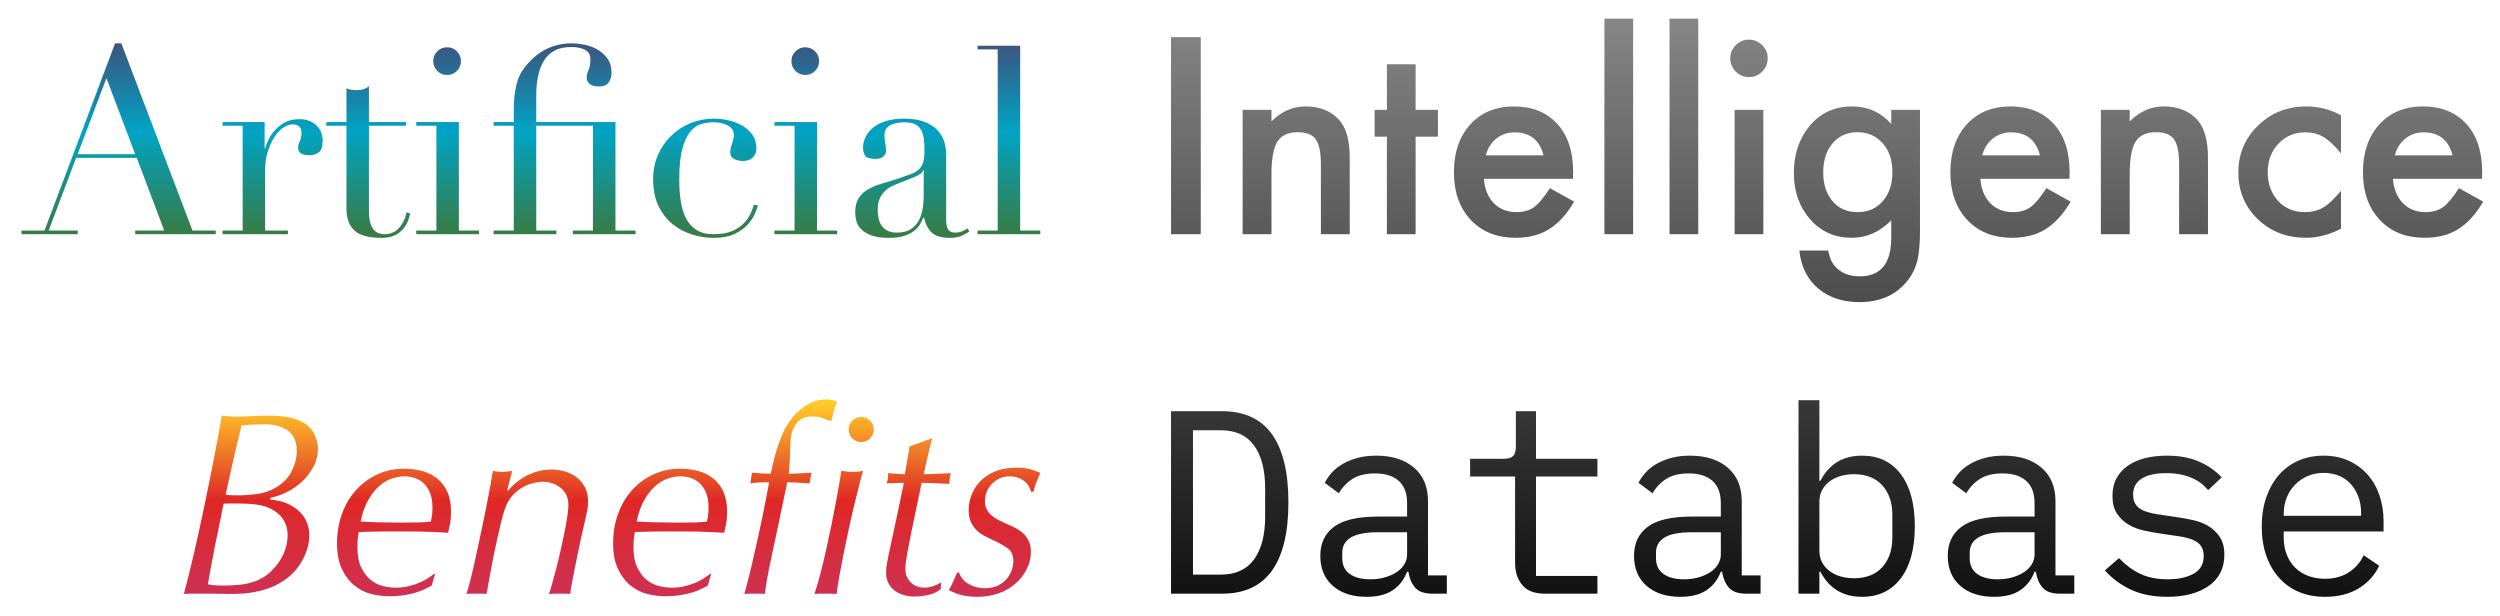
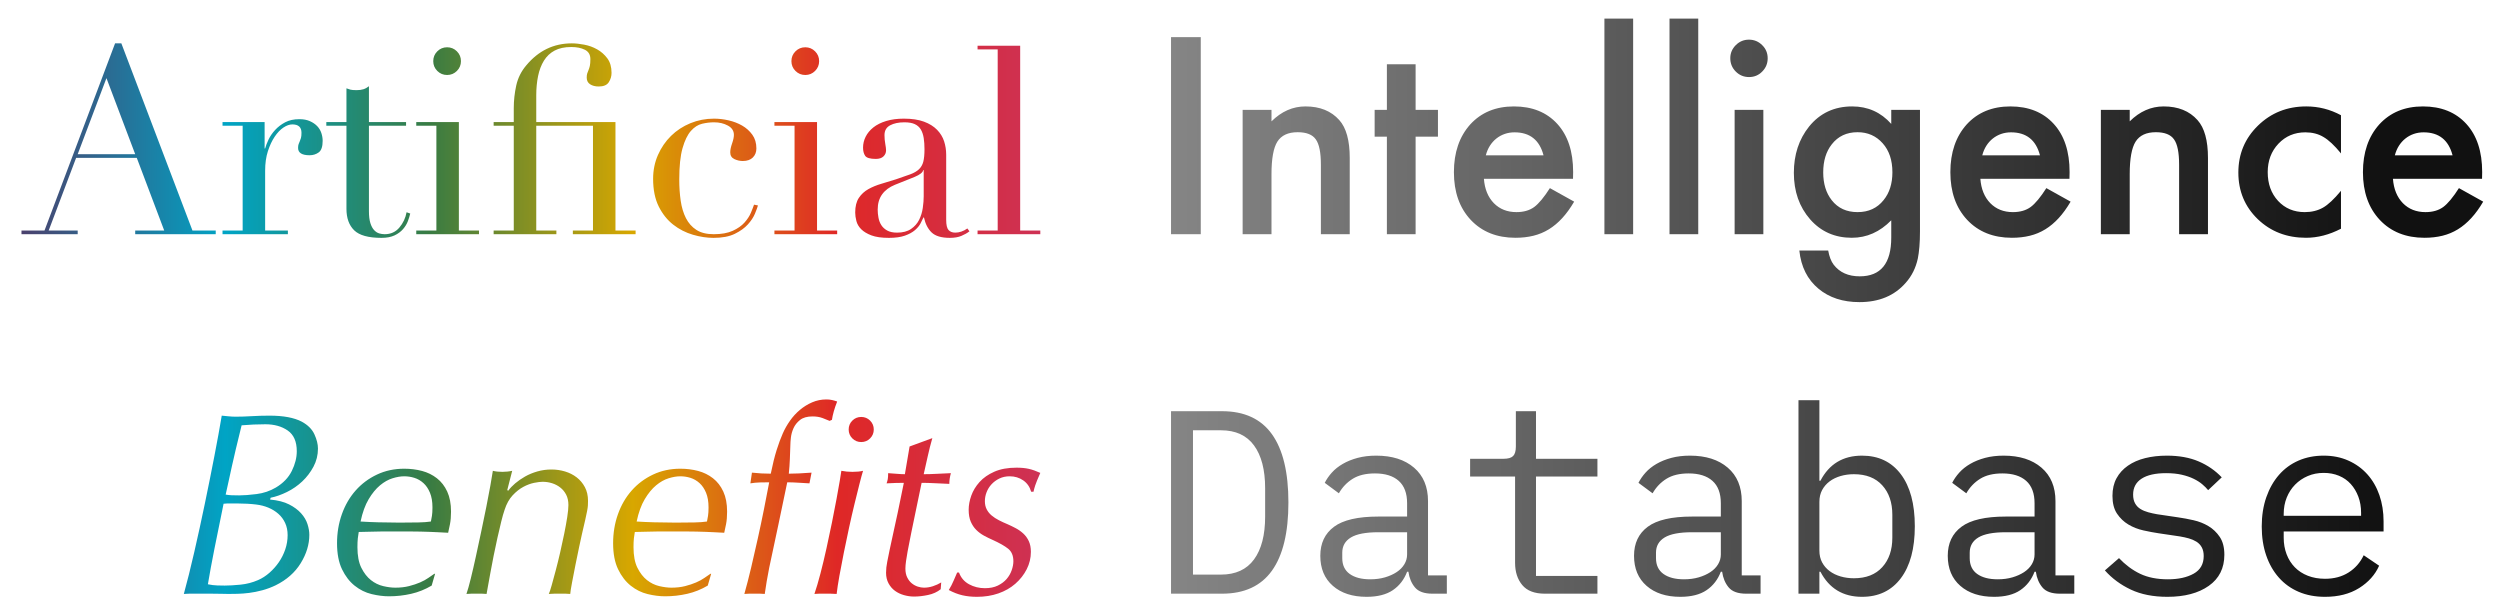
<svg xmlns="http://www.w3.org/2000/svg" width="459" height="113" viewBox="-191 -43 459 113" role="img" aria-labelledby="aibd-wordmark-title">
  <defs>
-     <linearGradient id="color" gradientUnits="userSpaceOnUse" x1="0" y1="-39" x2="0" y2="67">
+     <linearGradient id="color" gradientUnits="userSpaceOnUse" x1="-187" y1="0" x2="0" y2="0">
      <stop offset="0" stop-color="#4b416d" />
-       <stop offset=".19" stop-color="#00a4c5" />
-       <stop offset=".37" stop-color="#387b43" />
-       <stop offset=".66" stop-color="#ffcc27" />
-       <stop offset=".83" stop-color="#df2826" />
+       <stop offset=".2" stop-color="#00a4c5" />
+       <stop offset=".4" stop-color="#387b43" />
+       <stop offset=".6" stop-color="#d8a700" />
+       <stop offset=".8" stop-color="#df2826" />
      <stop offset="1" stop-color="#ce3154" />
    </linearGradient>
-     <linearGradient id="gray" gradientUnits="userSpaceOnUse" x1="0" y1="-39" x2="0" y2="67">
+     <linearGradient id="gray" gradientUnits="userSpaceOnUse" x1="24" y1="0" x2="247" y2="0">
      <stop offset="0" stop-color="#858585" />
      <stop offset="1" stop-color="#111111" />
    </linearGradient>
  </defs>
  <path fill="url(#color)" d="M-171.456 -28.656 -176.736 -14.688H-166.176ZM-187.056 -0.672H-182.832L-169.872 -35.04H-168.72L-155.664 -0.672H-151.392V0H-166.176V-0.672H-160.848L-165.888 -14.016H-177.024L-182.064 -0.672H-176.736V0H-187.056ZM-150.144 -0.672H-146.448V-19.92H-150.144V-20.592H-142.416V-15.744H-142.32Q-142.128 -16.464 -141.696 -17.376Q-141.264 -18.288 -140.496 -19.128Q-139.728 -19.968 -138.648 -20.544Q-137.568 -21.12 -136.032 -21.12Q-134.928 -21.12 -134.112 -20.76Q-133.296 -20.4 -132.768 -19.848Q-132.24 -19.296 -132 -18.576Q-131.76 -17.856 -131.76 -17.136Q-131.76 -15.552 -132.48 -15.024Q-133.2 -14.496 -134.16 -14.496Q-136.272 -14.496 -136.272 -15.84Q-136.272 -16.272 -136.176 -16.536Q-136.08 -16.8 -135.96 -17.064Q-135.84 -17.328 -135.744 -17.664Q-135.648 -18 -135.648 -18.624Q-135.648 -20.16 -137.328 -20.16Q-138.096 -20.16 -138.96 -19.584Q-139.824 -19.008 -140.568 -17.904Q-141.312 -16.8 -141.816 -15.24Q-142.32 -13.68 -142.32 -11.664V-0.672H-138.144V0H-150.144ZM-131.088 -20.592H-127.392V-26.784Q-127.008 -26.64 -126.672 -26.544Q-126.336 -26.448 -125.52 -26.448Q-124.8 -26.448 -124.272 -26.616Q-123.744 -26.784 -123.264 -27.168V-20.592H-116.448V-19.92H-123.264V-4.224Q-123.264 -2.88 -123 -2.04Q-122.736 -1.2 -122.304 -0.744Q-121.872 -0.288 -121.368 -0.144Q-120.864 0 -120.384 0Q-118.704 0 -117.672 -1.224Q-116.64 -2.448 -116.352 -4.032L-115.68 -3.792Q-115.824 -3.168 -116.112 -2.4Q-116.4 -1.632 -117 -0.936Q-117.6 -0.24 -118.56 0.216Q-119.52 0.672 -120.96 0.672Q-124.56 0.672 -125.976 -0.72Q-127.392 -2.112 -127.392 -4.656V-19.92H-131.088ZM-111.456 -31.776Q-111.456 -32.832 -110.712 -33.576Q-109.968 -34.32 -108.912 -34.32Q-107.856 -34.32 -107.112 -33.576Q-106.368 -32.832 -106.368 -31.776Q-106.368 -30.72 -107.112 -29.976Q-107.856 -29.232 -108.912 -29.232Q-109.968 -29.232 -110.712 -29.976Q-111.456 -30.72 -111.456 -31.776ZM-114.576 -0.672H-110.88V-19.92H-114.576V-20.592H-106.752V-0.672H-103.056V0H-114.576ZM-100.368 -20.592H-96.672V-23.136Q-96.672 -25.248 -96.216 -27.312Q-95.76 -29.376 -94.368 -31.008Q-91.008 -35.04 -86.016 -35.04Q-85.008 -35.04 -83.736 -34.8Q-82.464 -34.56 -81.36 -33.936Q-80.256 -33.312 -79.488 -32.28Q-78.72 -31.248 -78.72 -29.616Q-78.72 -28.704 -79.224 -27.912Q-79.728 -27.12 -81.072 -27.12Q-82.032 -27.12 -82.656 -27.528Q-83.28 -27.936 -83.28 -28.752Q-83.28 -29.232 -83.184 -29.52Q-83.088 -29.808 -82.944 -30.144Q-82.8 -30.48 -82.704 -30.912Q-82.608 -31.344 -82.608 -32.16Q-82.608 -33.36 -83.616 -33.864Q-84.624 -34.368 -86.112 -34.368Q-87.936 -34.368 -89.16 -33.72Q-90.384 -33.072 -91.128 -31.872Q-91.872 -30.672 -92.208 -29.04Q-92.544 -27.408 -92.544 -25.488V-20.592H-78V-0.672H-74.304V0H-85.824V-0.672H-82.128V-19.92H-92.544V-0.672H-88.848V0H-100.368V-0.672H-96.672V-19.92H-100.368ZM-51.84 -5.28Q-51.984 -4.752 -52.392 -3.768Q-52.8 -2.784 -53.688 -1.8Q-54.576 -0.816 -56.088 -0.072Q-57.6 0.672 -60 0.672Q-61.824 0.672 -63.792 0.096Q-65.76 -0.48 -67.392 -1.752Q-69.024 -3.024 -70.056 -5.088Q-71.088 -7.152 -71.088 -10.176Q-71.088 -12.528 -70.2 -14.544Q-69.312 -16.56 -67.8 -18.048Q-66.288 -19.536 -64.248 -20.376Q-62.208 -21.216 -59.904 -21.216Q-58.608 -21.216 -57.24 -20.904Q-55.872 -20.592 -54.744 -19.944Q-53.616 -19.296 -52.872 -18.264Q-52.128 -17.232 -52.128 -15.744Q-52.128 -14.736 -52.776 -14.088Q-53.424 -13.44 -54.624 -13.44Q-55.44 -13.44 -56.184 -13.8Q-56.928 -14.16 -56.928 -15.024Q-56.928 -15.696 -56.592 -16.656Q-56.256 -17.616 -56.256 -18.24Q-56.256 -19.344 -57.36 -19.944Q-58.464 -20.544 -59.904 -20.544Q-60.96 -20.544 -62.088 -20.28Q-63.216 -20.016 -64.152 -18.96Q-65.088 -17.904 -65.688 -15.792Q-66.288 -13.68 -66.288 -10.032Q-66.288 -7.968 -66.024 -6.144Q-65.76 -4.32 -65.064 -2.952Q-64.368 -1.584 -63.144 -0.792Q-61.92 0 -59.952 0Q-57.84 0 -56.472 -0.624Q-55.104 -1.248 -54.312 -2.136Q-53.52 -3.024 -53.136 -3.936Q-52.752 -4.848 -52.56 -5.424ZM-45.696 -31.776Q-45.696 -32.832 -44.952 -33.576Q-44.208 -34.32 -43.152 -34.32Q-42.096 -34.32 -41.352 -33.576Q-40.608 -32.832 -40.608 -31.776Q-40.608 -30.72 -41.352 -29.976Q-42.096 -29.232 -43.152 -29.232Q-44.208 -29.232 -44.952 -29.976Q-45.696 -30.72 -45.696 -31.776ZM-48.816 -0.672H-45.12V-19.92H-48.816V-20.592H-40.992V-0.672H-37.296V0H-48.816ZM-21.408 -11.76H-21.504Q-21.6 -11.136 -23.088 -10.512L-26.688 -9.072Q-28.224 -8.448 -29.04 -7.32Q-29.856 -6.192 -29.856 -4.512Q-29.856 -3.792 -29.712 -3.024Q-29.568 -2.256 -29.184 -1.656Q-28.8 -1.056 -28.104 -0.672Q-27.408 -0.288 -26.304 -0.288Q-24.72 -0.288 -23.736 -0.96Q-22.752 -1.632 -22.248 -2.64Q-21.744 -3.648 -21.576 -4.824Q-21.408 -6 -21.408 -6.96ZM-13.008 -0.528Q-13.632 -0.048 -14.496 0.312Q-15.36 0.672 -16.608 0.672Q-18.912 0.672 -19.944 -0.312Q-20.976 -1.296 -21.36 -3.072H-21.456Q-21.648 -2.64 -21.984 -1.992Q-22.32 -1.344 -23.016 -0.744Q-23.712 -0.144 -24.864 0.264Q-26.016 0.672 -27.792 0.672Q-29.808 0.672 -31.008 0.216Q-32.208 -0.24 -32.88 -0.912Q-33.552 -1.584 -33.768 -2.424Q-33.984 -3.264 -33.984 -3.984Q-33.984 -5.664 -33.312 -6.672Q-32.64 -7.68 -31.56 -8.28Q-30.48 -8.88 -29.16 -9.264Q-27.84 -9.648 -26.496 -10.08Q-24.912 -10.608 -23.88 -10.992Q-22.848 -11.376 -22.272 -11.928Q-21.696 -12.48 -21.48 -13.32Q-21.264 -14.16 -21.264 -15.6Q-21.264 -16.752 -21.408 -17.664Q-21.552 -18.576 -21.936 -19.224Q-22.32 -19.872 -23.04 -20.208Q-23.76 -20.544 -24.96 -20.544Q-26.544 -20.544 -27.576 -19.992Q-28.608 -19.44 -28.608 -18.192Q-28.608 -17.376 -28.464 -16.584Q-28.32 -15.792 -28.32 -15.408Q-28.32 -14.736 -28.8 -14.28Q-29.28 -13.824 -30.192 -13.824Q-31.776 -13.824 -32.16 -14.4Q-32.544 -14.976 -32.544 -15.888Q-32.544 -16.944 -32.064 -17.904Q-31.584 -18.864 -30.648 -19.608Q-29.712 -20.352 -28.296 -20.784Q-26.88 -21.216 -25.056 -21.216Q-22.848 -21.216 -21.36 -20.664Q-19.872 -20.112 -18.96 -19.176Q-18.048 -18.24 -17.664 -17.064Q-17.28 -15.888 -17.28 -14.592V-2.64Q-17.28 -1.248 -16.848 -0.768Q-16.416 -0.288 -15.6 -0.288Q-15.072 -0.288 -14.496 -0.48Q-13.92 -0.672 -13.392 -1.056ZM-11.52 -0.672H-7.824V-33.936H-11.52V-34.608H-3.696V-0.672H-0V0H-11.52Z" />
  <path fill="url(#gray)" d="M29.461 -36.188V0H24V-36.188ZM37.148 -22.828H42.445V-20.719Q45.211 -23.461 48.68 -23.461Q52.664 -23.461 54.891 -20.953Q56.812 -18.82 56.812 -13.992V0H51.516V-12.75Q51.516 -16.125 50.578 -17.414Q49.664 -18.727 47.25 -18.727Q44.625 -18.727 43.523 -16.992Q42.445 -15.281 42.445 -11.016V0H37.148ZM68.906 -17.906V0H63.633V-17.906H61.383V-22.828H63.633V-31.195H68.906V-22.828H73.008V-17.906ZM97.805 -10.172H81.445Q81.656 -7.359 83.273 -5.695Q84.891 -4.055 87.422 -4.055Q89.391 -4.055 90.68 -4.992Q91.945 -5.93 93.562 -8.461L98.016 -5.977Q96.984 -4.219 95.836 -2.965Q94.688 -1.711 93.375 -0.902Q92.062 -0.094 90.539 0.281Q89.016 0.656 87.234 0.656Q82.125 0.656 79.031 -2.625Q75.938 -5.93 75.938 -11.391Q75.938 -16.805 78.938 -20.156Q81.961 -23.461 86.953 -23.461Q91.992 -23.461 94.922 -20.25Q97.828 -17.062 97.828 -11.414ZM92.391 -14.484Q91.289 -18.703 87.07 -18.703Q86.109 -18.703 85.266 -18.41Q84.422 -18.117 83.731 -17.566Q83.039 -17.016 82.547 -16.242Q82.055 -15.469 81.797 -14.484ZM108.844 -39.586V0H103.57V-39.586ZM120.797 -39.586V0H115.523V-39.586ZM132.75 -22.828V0H127.477V-22.828ZM126.68 -32.32Q126.68 -33.703 127.688 -34.711Q128.695 -35.719 130.102 -35.719Q131.531 -35.719 132.539 -34.711Q133.547 -33.727 133.547 -32.297Q133.547 -30.867 132.539 -29.859Q131.555 -28.852 130.125 -28.852Q128.695 -28.852 127.688 -29.859Q126.68 -30.867 126.68 -32.32ZM161.508 -0.539Q161.508 1.078 161.402 2.309Q161.297 3.539 161.109 4.477Q160.547 7.055 158.906 8.906Q155.812 12.469 150.398 12.469Q145.828 12.469 142.875 10.008Q139.828 7.477 139.359 3H144.656Q144.961 4.688 145.664 5.602Q147.305 7.734 150.445 7.734Q156.234 7.734 156.234 0.633V-2.555Q153.094 0.656 148.992 0.656Q144.328 0.656 141.352 -2.719Q138.352 -6.141 138.352 -11.273Q138.352 -16.266 141.141 -19.758Q144.141 -23.461 149.062 -23.461Q153.375 -23.461 156.234 -20.25V-22.828H161.508ZM156.445 -11.367Q156.445 -14.695 154.664 -16.688Q152.859 -18.727 150.047 -18.727Q147.047 -18.727 145.312 -16.5Q143.742 -14.508 143.742 -11.344Q143.742 -8.227 145.312 -6.234Q147.023 -4.055 150.047 -4.055Q153.07 -4.055 154.828 -6.258Q156.445 -8.25 156.445 -11.367ZM188.953 -10.172H172.594Q172.805 -7.359 174.422 -5.695Q176.039 -4.055 178.57 -4.055Q180.539 -4.055 181.828 -4.992Q183.094 -5.93 184.711 -8.461L189.164 -5.977Q188.133 -4.219 186.984 -2.965Q185.836 -1.711 184.523 -0.902Q183.211 -0.094 181.688 0.281Q180.164 0.656 178.383 0.656Q173.273 0.656 170.18 -2.625Q167.086 -5.93 167.086 -11.391Q167.086 -16.805 170.086 -20.156Q173.109 -23.461 178.102 -23.461Q183.141 -23.461 186.07 -20.25Q188.977 -17.062 188.977 -11.414ZM183.539 -14.484Q182.438 -18.703 178.219 -18.703Q177.258 -18.703 176.414 -18.41Q175.57 -18.117 174.879 -17.566Q174.188 -17.016 173.695 -16.242Q173.203 -15.469 172.945 -14.484ZM194.719 -22.828H200.016V-20.719Q202.781 -23.461 206.25 -23.461Q210.234 -23.461 212.461 -20.953Q214.383 -18.82 214.383 -13.992V0H209.086V-12.75Q209.086 -16.125 208.148 -17.414Q207.234 -18.727 204.82 -18.727Q202.195 -18.727 201.094 -16.992Q200.016 -15.281 200.016 -11.016V0H194.719ZM238.805 -21.844V-14.836Q237 -17.039 235.57 -17.859Q234.164 -18.703 232.266 -18.703Q229.289 -18.703 227.32 -16.617Q225.352 -14.531 225.352 -11.391Q225.352 -8.18 227.25 -6.117Q229.172 -4.055 232.148 -4.055Q234.047 -4.055 235.5 -4.875Q236.906 -5.672 238.805 -7.969V-1.008Q235.594 0.656 232.383 0.656Q227.086 0.656 223.523 -2.766Q219.961 -6.211 219.961 -11.32Q219.961 -16.43 223.57 -19.945Q227.18 -23.461 232.43 -23.461Q235.805 -23.461 238.805 -21.844ZM264.703 -10.172H248.344Q248.555 -7.359 250.172 -5.695Q251.789 -4.055 254.32 -4.055Q256.289 -4.055 257.578 -4.992Q258.844 -5.93 260.461 -8.461L264.914 -5.977Q263.883 -4.219 262.734 -2.965Q261.586 -1.711 260.273 -0.902Q258.961 -0.094 257.438 0.281Q255.914 0.656 254.133 0.656Q249.023 0.656 245.93 -2.625Q242.836 -5.93 242.836 -11.391Q242.836 -16.805 245.836 -20.156Q248.859 -23.461 253.852 -23.461Q258.891 -23.461 261.82 -20.25Q264.727 -17.062 264.727 -11.414ZM259.289 -14.484Q258.188 -18.703 253.969 -18.703Q253.008 -18.703 252.164 -18.41Q251.32 -18.117 250.629 -17.566Q249.938 -17.016 249.445 -16.242Q248.953 -15.469 248.695 -14.484Z" />
  <path fill="url(#color)" d="M-138.192 55.248Q-138.192 54 -138.648 53.016Q-139.104 52.032 -139.896 51.336Q-140.688 50.64 -141.72 50.208Q-142.752 49.776 -143.952 49.632Q-144.72 49.536 -145.584 49.488Q-146.448 49.44 -147.264 49.44H-148.656Q-148.992 49.44 -149.328 49.44Q-149.616 49.44 -149.952 49.488Q-150.912 54.144 -151.632 57.768Q-152.352 61.392 -152.832 64.272Q-151.92 64.464 -151.104 64.488Q-150.288 64.512 -149.76 64.512Q-148.56 64.512 -146.856 64.344Q-145.152 64.176 -143.616 63.504Q-142.512 63.024 -141.528 62.16Q-140.544 61.296 -139.8 60.216Q-139.056 59.136 -138.624 57.864Q-138.192 56.592 -138.192 55.248ZM-136.512 39.84Q-136.512 37.2 -138.168 36.048Q-139.824 34.896 -142.272 34.896Q-143.376 34.896 -144.456 34.944Q-145.536 34.992 -146.64 35.088Q-147.264 37.632 -147.696 39.432Q-148.128 41.232 -148.44 42.672Q-148.752 44.112 -149.016 45.312Q-149.28 46.512 -149.568 47.808Q-149.04 47.904 -148.464 47.928Q-147.888 47.952 -147.072 47.952Q-145.824 47.952 -143.904 47.712Q-141.984 47.472 -140.352 46.512Q-138.336 45.312 -137.424 43.464Q-136.512 41.616 -136.512 39.84ZM-141.408 48.72Q-139.296 48.912 -137.928 49.608Q-136.56 50.304 -135.72 51.24Q-134.88 52.176 -134.544 53.232Q-134.208 54.288 -134.208 55.2Q-134.208 57.84 -135.792 60.408Q-137.376 62.976 -140.4 64.464Q-141.6 65.04 -142.848 65.376Q-144.096 65.712 -145.248 65.856Q-146.4 66 -147.384 66.024Q-148.368 66.048 -149.04 66.048Q-149.424 66.048 -150.288 66.024Q-151.152 66 -152.112 66Q-153.072 66 -153.912 66Q-154.752 66 -155.088 66Q-155.76 66 -156.264 66Q-156.768 66 -157.248 66.048Q-156.336 62.736 -155.328 58.344Q-154.32 53.952 -153.384 49.44Q-152.448 44.928 -151.632 40.704Q-150.816 36.48 -150.288 33.312Q-149.76 33.36 -149.064 33.432Q-148.368 33.504 -147.744 33.504Q-146.352 33.504 -144.768 33.408Q-143.184 33.312 -141.504 33.312Q-137.712 33.312 -135.6 34.416Q-133.92 35.328 -133.272 36.744Q-132.624 38.16 -132.624 39.36Q-132.624 41.136 -133.44 42.672Q-134.256 44.208 -135.504 45.384Q-136.752 46.56 -138.312 47.328Q-139.872 48.096 -141.312 48.384ZM-116.784 44.448Q-117.744 44.448 -118.92 44.808Q-120.096 45.168 -121.224 46.104Q-122.352 47.04 -123.312 48.648Q-124.272 50.256 -124.8 52.752Q-123.312 52.848 -121.536 52.896Q-119.76 52.944 -118.272 52.944H-116.736Q-115.536 52.944 -114.192 52.92Q-112.848 52.896 -111.888 52.752Q-111.792 52.32 -111.696 51.72Q-111.6 51.12 -111.6 50.16Q-111.6 48.576 -112.056 47.472Q-112.512 46.368 -113.256 45.696Q-114 45.024 -114.912 44.736Q-115.824 44.448 -116.784 44.448ZM-111.744 64.512Q-113.52 65.568 -115.512 66.024Q-117.504 66.48 -119.568 66.48Q-121.104 66.48 -122.784 66.072Q-124.464 65.664 -125.88 64.536Q-127.296 63.408 -128.208 61.512Q-129.12 59.616 -129.12 56.736Q-129.12 53.904 -128.232 51.408Q-127.344 48.912 -125.712 47.064Q-124.08 45.216 -121.8 44.136Q-119.52 43.056 -116.784 43.056Q-115.056 43.056 -113.52 43.464Q-111.984 43.872 -110.784 44.808Q-109.584 45.744 -108.888 47.256Q-108.192 48.768 -108.192 50.928Q-108.192 52.272 -108.384 53.232Q-108.576 54.192 -108.72 54.816Q-109.728 54.768 -110.544 54.72Q-111.36 54.672 -112.152 54.648Q-112.944 54.624 -113.808 54.6Q-114.672 54.576 -115.776 54.576H-119.328H-120.816Q-121.968 54.576 -123.12 54.624Q-124.272 54.672 -125.136 54.672Q-125.232 55.152 -125.304 55.824Q-125.376 56.496 -125.376 57.456Q-125.376 59.808 -124.656 61.248Q-123.936 62.688 -122.904 63.504Q-121.872 64.32 -120.648 64.608Q-119.424 64.896 -118.416 64.896Q-117.024 64.896 -115.896 64.608Q-114.768 64.32 -113.88 63.936Q-112.992 63.552 -112.344 63.096Q-111.696 62.64 -111.264 62.352H-111.12ZM-97.68 47.088Q-97.2 46.416 -96.408 45.744Q-95.616 45.072 -94.608 44.496Q-93.6 43.92 -92.352 43.56Q-91.104 43.2 -89.76 43.2Q-88.464 43.2 -87.264 43.56Q-86.064 43.92 -85.128 44.64Q-84.192 45.36 -83.616 46.44Q-83.04 47.52 -83.04 48.96Q-83.04 49.44 -83.064 49.824Q-83.088 50.208 -83.208 50.832Q-83.328 51.456 -83.544 52.416Q-83.76 53.376 -84.144 55.008Q-84.336 55.872 -84.672 57.432Q-85.008 58.992 -85.344 60.696Q-85.68 62.4 -85.968 63.912Q-86.256 65.424 -86.304 66.048Q-86.688 66 -87.144 66Q-87.6 66 -88.128 66Q-88.656 66 -89.232 66Q-89.808 66 -90.24 66.048Q-90.048 65.664 -89.712 64.464Q-89.376 63.264 -88.968 61.728Q-88.56 60.192 -88.152 58.416Q-87.744 56.64 -87.408 54.984Q-87.072 53.328 -86.856 51.936Q-86.64 50.544 -86.64 49.728Q-86.64 48.624 -87.048 47.832Q-87.456 47.04 -88.128 46.512Q-88.8 45.984 -89.64 45.72Q-90.48 45.456 -91.392 45.456Q-91.968 45.456 -92.928 45.648Q-93.888 45.84 -94.92 46.392Q-95.952 46.944 -96.888 47.952Q-97.824 48.96 -98.352 50.592Q-98.64 51.408 -98.976 52.776Q-99.312 54.144 -99.672 55.752Q-100.032 57.36 -100.368 59.04Q-100.704 60.72 -100.968 62.184Q-101.232 63.648 -101.424 64.704Q-101.616 65.76 -101.664 66.048Q-102.048 66 -102.48 66Q-102.912 66 -103.44 66Q-103.968 66 -104.472 66Q-104.976 66 -105.36 66.048Q-105.024 65.088 -104.568 63.24Q-104.112 61.392 -103.632 59.184Q-103.152 56.976 -102.648 54.6Q-102.144 52.224 -101.712 50.064Q-101.28 47.904 -100.968 46.152Q-100.656 44.4 -100.512 43.44Q-99.792 43.632 -98.784 43.632Q-98.352 43.632 -97.872 43.584Q-97.392 43.536 -96.96 43.44L-97.872 46.992ZM-66.096 44.448Q-67.056 44.448 -68.232 44.808Q-69.408 45.168 -70.536 46.104Q-71.664 47.04 -72.624 48.648Q-73.584 50.256 -74.112 52.752Q-72.624 52.848 -70.848 52.896Q-69.072 52.944 -67.584 52.944H-66.048Q-64.848 52.944 -63.504 52.92Q-62.16 52.896 -61.2 52.752Q-61.104 52.32 -61.008 51.72Q-60.912 51.12 -60.912 50.16Q-60.912 48.576 -61.368 47.472Q-61.824 46.368 -62.568 45.696Q-63.312 45.024 -64.224 44.736Q-65.136 44.448 -66.096 44.448ZM-61.056 64.512Q-62.832 65.568 -64.824 66.024Q-66.816 66.48 -68.88 66.48Q-70.416 66.48 -72.096 66.072Q-73.776 65.664 -75.192 64.536Q-76.608 63.408 -77.52 61.512Q-78.432 59.616 -78.432 56.736Q-78.432 53.904 -77.544 51.408Q-76.656 48.912 -75.024 47.064Q-73.392 45.216 -71.112 44.136Q-68.832 43.056 -66.096 43.056Q-64.368 43.056 -62.832 43.464Q-61.296 43.872 -60.096 44.808Q-58.896 45.744 -58.2 47.256Q-57.504 48.768 -57.504 50.928Q-57.504 52.272 -57.696 53.232Q-57.888 54.192 -58.032 54.816Q-59.04 54.768 -59.856 54.72Q-60.672 54.672 -61.464 54.648Q-62.256 54.624 -63.12 54.6Q-63.984 54.576 -65.088 54.576H-68.64H-70.128Q-71.28 54.576 -72.432 54.624Q-73.584 54.672 -74.448 54.672Q-74.544 55.152 -74.616 55.824Q-74.688 56.496 -74.688 57.456Q-74.688 59.808 -73.968 61.248Q-73.248 62.688 -72.216 63.504Q-71.184 64.32 -69.96 64.608Q-68.736 64.896 -67.728 64.896Q-66.336 64.896 -65.208 64.608Q-64.08 64.32 -63.192 63.936Q-62.304 63.552 -61.656 63.096Q-61.008 62.64 -60.576 62.352H-60.432ZM-52.944 43.776Q-52.08 43.872 -51.216 43.92Q-50.352 43.968 -49.488 43.968Q-48.96 41.376 -48.408 39.624Q-47.856 37.872 -47.28 36.576Q-46.752 35.376 -45.96 34.248Q-45.168 33.12 -44.136 32.256Q-43.104 31.392 -41.88 30.864Q-40.656 30.336 -39.264 30.336Q-38.688 30.336 -38.184 30.456Q-37.68 30.576 -37.296 30.72Q-37.68 31.68 -37.92 32.544Q-38.16 33.408 -38.256 34.08L-38.688 34.272Q-39.216 34.032 -40.008 33.744Q-40.8 33.456 -41.808 33.456Q-43.296 33.456 -44.112 34.104Q-44.928 34.752 -45.312 35.616Q-45.696 36.48 -45.792 37.344Q-45.888 38.208 -45.888 38.688Q-45.936 40.08 -45.984 41.328Q-46.032 42.576 -46.176 43.968Q-45.36 43.968 -44.328 43.92Q-43.296 43.872 -42 43.776L-42.384 45.744Q-43.392 45.696 -44.424 45.624Q-45.456 45.552 -46.464 45.552Q-47.28 49.584 -48.12 53.472Q-48.96 57.36 -49.776 61.248Q-50.016 62.496 -50.232 63.72Q-50.448 64.944 -50.592 66.048Q-50.976 66 -51.432 66Q-51.888 66 -52.416 66Q-52.992 66 -53.472 66Q-53.952 66 -54.336 66.048Q-53.712 63.84 -53.088 61.2Q-52.464 58.56 -51.864 55.848Q-51.264 53.136 -50.736 50.496Q-50.208 47.856 -49.776 45.552Q-50.64 45.552 -51.504 45.576Q-52.368 45.6 -53.232 45.744ZM-35.184 35.856Q-35.184 34.896 -34.512 34.224Q-33.84 33.552 -32.88 33.552Q-31.92 33.552 -31.248 34.224Q-30.576 34.896 -30.576 35.856Q-30.576 36.816 -31.248 37.488Q-31.92 38.16 -32.88 38.16Q-33.84 38.16 -34.512 37.488Q-35.184 36.816 -35.184 35.856ZM-32.544 43.44Q-32.784 44.208 -33.192 45.816Q-33.6 47.424 -34.104 49.488Q-34.608 51.552 -35.112 53.88Q-35.616 56.208 -36.072 58.464Q-36.528 60.72 -36.888 62.736Q-37.248 64.752 -37.392 66.048Q-37.92 66 -38.496 66Q-39.072 66 -39.6 66Q-40.176 66 -40.632 66Q-41.088 66 -41.472 66.048Q-40.944 64.512 -40.368 62.304Q-39.792 60.096 -39.264 57.696Q-38.736 55.296 -38.256 52.944Q-37.776 50.592 -37.416 48.624Q-37.056 46.656 -36.816 45.264Q-36.576 43.872 -36.528 43.44Q-35.568 43.632 -34.512 43.632Q-33.312 43.632 -32.544 43.44ZM-19.824 37.44Q-20.304 39.12 -20.664 40.752Q-21.024 42.384 -21.408 44.064Q-20.304 44.064 -18.984 43.992Q-17.664 43.92 -16.416 43.872Q-16.704 44.88 -16.704 45.84Q-17.952 45.792 -19.32 45.72Q-20.688 45.648 -21.792 45.648L-23.664 54.672Q-23.808 55.44 -24 56.376Q-24.192 57.312 -24.36 58.224Q-24.528 59.136 -24.648 59.976Q-24.768 60.816 -24.768 61.392Q-24.768 62.352 -24.432 63.024Q-24.096 63.696 -23.592 64.104Q-23.088 64.512 -22.488 64.704Q-21.888 64.896 -21.36 64.896Q-20.544 64.896 -19.728 64.632Q-18.912 64.368 -18.192 63.936L-18.288 65.184Q-19.248 65.952 -20.616 66.24Q-21.984 66.528 -23.184 66.528Q-24.096 66.528 -25.032 66.264Q-25.968 66 -26.688 65.472Q-27.408 64.944 -27.864 64.104Q-28.32 63.264 -28.32 62.16Q-28.32 61.2 -28.104 60.144Q-27.888 59.088 -27.648 57.888Q-27.12 55.44 -26.784 53.904Q-26.448 52.368 -26.184 51.144Q-25.92 49.92 -25.68 48.696Q-25.44 47.472 -25.056 45.648Q-25.728 45.648 -26.568 45.672Q-27.408 45.696 -28.224 45.744Q-28.08 45.36 -28.008 44.976Q-27.936 44.592 -27.936 43.872Q-27.168 43.92 -26.328 43.992Q-25.488 44.064 -24.864 44.064L-24 38.976L-19.824 37.44ZM-1.68 47.28Q-2.064 45.936 -3.144 45.192Q-4.224 44.448 -5.616 44.448Q-6.672 44.448 -7.512 44.856Q-8.352 45.264 -8.952 45.912Q-9.552 46.56 -9.864 47.376Q-10.176 48.192 -10.176 49.008Q-10.176 49.872 -9.84 50.52Q-9.504 51.168 -8.928 51.648Q-8.352 52.128 -7.608 52.512Q-6.864 52.896 -6.048 53.232Q-5.28 53.568 -4.512 53.976Q-3.744 54.384 -3.12 54.96Q-2.496 55.536 -2.112 56.352Q-1.728 57.168 -1.728 58.32Q-1.728 60 -2.496 61.512Q-3.264 63.024 -4.584 64.176Q-5.904 65.328 -7.704 65.952Q-9.504 66.576 -11.616 66.576Q-13.104 66.576 -14.328 66.288Q-15.552 66 -16.8 65.328Q-16.272 64.464 -15.888 63.552Q-15.504 62.64 -15.264 62.112H-14.928Q-14.4 63.552 -13.08 64.272Q-11.76 64.992 -10.176 64.992Q-8.784 64.992 -7.8 64.512Q-6.816 64.032 -6.192 63.312Q-5.568 62.592 -5.256 61.704Q-4.944 60.816 -4.944 60.048Q-4.944 58.512 -5.904 57.744Q-6.864 56.976 -8.784 56.112Q-9.552 55.776 -10.344 55.344Q-11.136 54.912 -11.76 54.288Q-12.384 53.664 -12.768 52.776Q-13.152 51.888 -13.152 50.592Q-13.152 49.344 -12.672 48Q-12.192 46.656 -11.16 45.504Q-10.128 44.352 -8.448 43.608Q-6.768 42.864 -4.368 42.864Q-3.072 42.864 -2.112 43.08Q-1.152 43.296 0 43.824Q-0.72 45.456 -0.936 46.128Q-1.152 46.8 -1.248 47.28H-1.68Z" />
  <path fill="url(#gray)" d="M24 32.496H33.36Q39.504 32.496 42.528 36.72Q45.552 40.944 45.552 49.248Q45.552 57.552 42.528 61.776Q39.504 66 33.36 66H24ZM33.168 62.496Q37.2 62.496 39.24 59.712Q41.28 56.928 41.28 51.84V46.656Q41.28 41.568 39.24 38.784Q37.2 36 33.168 36H28.032V62.496ZM72 66Q69.744 66 68.784 64.848Q67.824 63.696 67.584 61.968H67.344Q66.528 64.128 64.728 65.352Q62.928 66.576 59.904 66.576Q56.016 66.576 53.712 64.56Q51.408 62.544 51.408 59.04Q51.408 55.584 53.928 53.712Q56.448 51.84 62.064 51.84H67.344V49.392Q67.344 46.656 65.808 45.288Q64.272 43.92 61.44 43.92Q58.944 43.92 57.36 44.904Q55.776 45.888 54.816 47.568L52.224 45.648Q52.704 44.688 53.52 43.776Q54.336 42.864 55.536 42.168Q56.736 41.472 58.272 41.064Q59.808 40.656 61.68 40.656Q66.048 40.656 68.616 42.864Q71.184 45.072 71.184 49.008V62.64H74.64V66ZM60.576 63.36Q62.064 63.36 63.288 63Q64.512 62.64 65.424 62.04Q66.336 61.44 66.84 60.6Q67.344 59.76 67.344 58.8V54.72H62.064Q58.608 54.72 57.024 55.68Q55.44 56.64 55.44 58.464V59.472Q55.44 61.392 56.808 62.376Q58.176 63.36 60.576 63.36ZM92.64 66Q89.808 66 88.488 64.416Q87.168 62.832 87.168 60.336V44.496H78.912V41.232H85.056Q86.304 41.232 86.808 40.728Q87.312 40.224 87.312 38.976V32.496H91.008V41.232H102.288V44.496H91.008V62.736H102.288V66ZM129.6 66Q127.344 66 126.384 64.848Q125.424 63.696 125.184 61.968H124.944Q124.128 64.128 122.328 65.352Q120.528 66.576 117.504 66.576Q113.616 66.576 111.312 64.56Q109.008 62.544 109.008 59.04Q109.008 55.584 111.528 53.712Q114.048 51.84 119.664 51.84H124.944V49.392Q124.944 46.656 123.408 45.288Q121.872 43.92 119.04 43.92Q116.544 43.92 114.96 44.904Q113.376 45.888 112.416 47.568L109.824 45.648Q110.304 44.688 111.12 43.776Q111.936 42.864 113.136 42.168Q114.336 41.472 115.872 41.064Q117.408 40.656 119.28 40.656Q123.648 40.656 126.216 42.864Q128.784 45.072 128.784 49.008V62.64H132.24V66ZM118.176 63.36Q119.664 63.36 120.888 63Q122.112 62.64 123.024 62.04Q123.936 61.44 124.44 60.6Q124.944 59.76 124.944 58.8V54.72H119.664Q116.208 54.72 114.624 55.68Q113.04 56.64 113.04 58.464V59.472Q113.04 61.392 114.408 62.376Q115.776 63.36 118.176 63.36ZM139.2 30.48H143.04V45.264H143.232Q145.632 40.656 150.864 40.656Q155.424 40.656 157.992 44.064Q160.56 47.472 160.56 53.616Q160.56 59.76 157.992 63.168Q155.424 66.576 150.864 66.576Q145.632 66.576 143.232 61.968H143.04V66H139.2ZM149.376 63.168Q152.736 63.168 154.584 61.128Q156.432 59.088 156.432 55.728V51.504Q156.432 48.144 154.584 46.104Q152.736 44.064 149.376 44.064Q148.08 44.064 146.928 44.4Q145.776 44.736 144.912 45.384Q144.048 46.032 143.544 46.968Q143.04 47.904 143.04 49.152V58.08Q143.04 59.328 143.544 60.264Q144.048 61.2 144.912 61.848Q145.776 62.496 146.928 62.832Q148.08 63.168 149.376 63.168ZM187.2 66Q184.944 66 183.984 64.848Q183.024 63.696 182.784 61.968H182.544Q181.728 64.128 179.928 65.352Q178.128 66.576 175.104 66.576Q171.216 66.576 168.912 64.56Q166.608 62.544 166.608 59.04Q166.608 55.584 169.128 53.712Q171.648 51.84 177.264 51.84H182.544V49.392Q182.544 46.656 181.008 45.288Q179.472 43.92 176.64 43.92Q174.144 43.92 172.56 44.904Q170.976 45.888 170.016 47.568L167.424 45.648Q167.904 44.688 168.72 43.776Q169.536 42.864 170.736 42.168Q171.936 41.472 173.472 41.064Q175.008 40.656 176.88 40.656Q181.248 40.656 183.816 42.864Q186.384 45.072 186.384 49.008V62.64H189.84V66ZM175.776 63.36Q177.264 63.36 178.488 63Q179.712 62.64 180.624 62.04Q181.536 61.44 182.04 60.6Q182.544 59.76 182.544 58.8V54.72H177.264Q173.808 54.72 172.224 55.68Q170.64 56.64 170.64 58.464V59.472Q170.64 61.392 172.008 62.376Q173.376 63.36 175.776 63.36ZM206.928 66.576Q203.04 66.576 200.232 65.256Q197.424 63.936 195.456 61.728L198.048 59.472Q199.824 61.344 201.936 62.352Q204.048 63.36 207.024 63.36Q209.904 63.36 211.752 62.328Q213.6 61.296 213.6 59.088Q213.6 58.128 213.24 57.48Q212.88 56.832 212.256 56.448Q211.632 56.064 210.864 55.848Q210.096 55.632 209.232 55.488L205.344 54.912Q204.048 54.72 202.536 54.384Q201.024 54.048 199.776 53.304Q198.528 52.56 197.688 51.312Q196.848 50.064 196.848 48.048Q196.848 46.176 197.592 44.808Q198.336 43.44 199.68 42.504Q201.024 41.568 202.848 41.112Q204.672 40.656 206.832 40.656Q210.192 40.656 212.664 41.712Q215.136 42.768 216.912 44.64L214.416 46.992Q213.984 46.464 213.336 45.912Q212.688 45.36 211.752 44.904Q210.816 44.448 209.568 44.16Q208.32 43.872 206.688 43.872Q203.76 43.872 202.2 44.88Q200.64 45.888 200.64 47.808Q200.64 48.768 201 49.416Q201.36 50.064 201.984 50.448Q202.608 50.832 203.4 51.048Q204.192 51.264 205.008 51.408L208.896 51.984Q210.24 52.176 211.728 52.512Q213.216 52.848 214.464 53.592Q215.712 54.336 216.552 55.584Q217.392 56.832 217.392 58.848Q217.392 62.544 214.536 64.56Q211.68 66.576 206.928 66.576ZM235.872 66.576Q233.184 66.576 231.048 65.664Q228.912 64.752 227.4 63.048Q225.888 61.344 225.072 58.968Q224.256 56.592 224.256 53.664Q224.256 50.688 225.096 48.288Q225.936 45.888 227.424 44.184Q228.912 42.48 231 41.568Q233.088 40.656 235.632 40.656Q238.128 40.656 240.168 41.568Q242.208 42.48 243.648 44.088Q245.088 45.696 245.856 47.904Q246.624 50.112 246.624 52.752V54.576H228.288V55.728Q228.288 57.36 228.816 58.752Q229.344 60.144 230.328 61.152Q231.312 62.16 232.728 62.712Q234.144 63.264 235.872 63.264Q238.368 63.264 240.192 62.112Q242.016 60.96 242.976 58.944L245.808 60.864Q244.704 63.36 242.136 64.968Q239.568 66.576 235.872 66.576ZM235.632 43.824Q234.048 43.824 232.704 44.4Q231.36 44.976 230.376 45.984Q229.392 46.992 228.84 48.36Q228.288 49.728 228.288 51.36V51.696H242.496V51.168Q242.496 49.536 241.992 48.192Q241.488 46.848 240.6 45.864Q239.712 44.88 238.44 44.352Q237.168 43.824 235.632 43.824Z" />
</svg>
